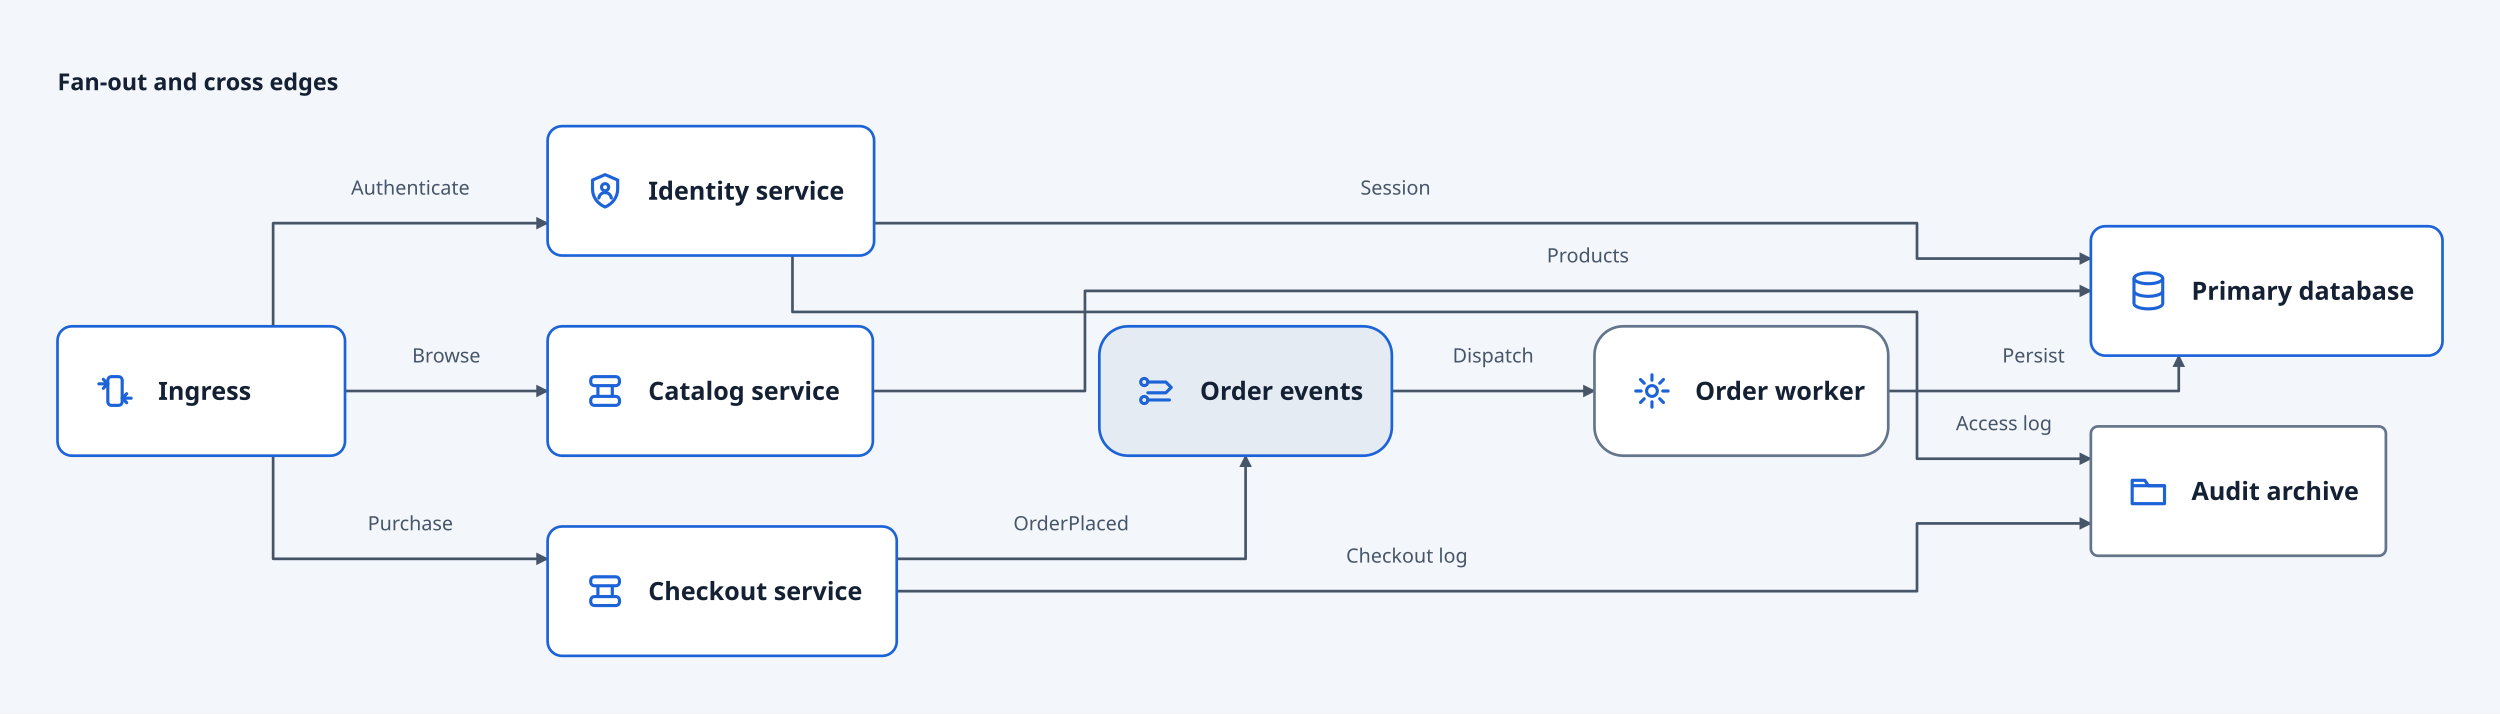
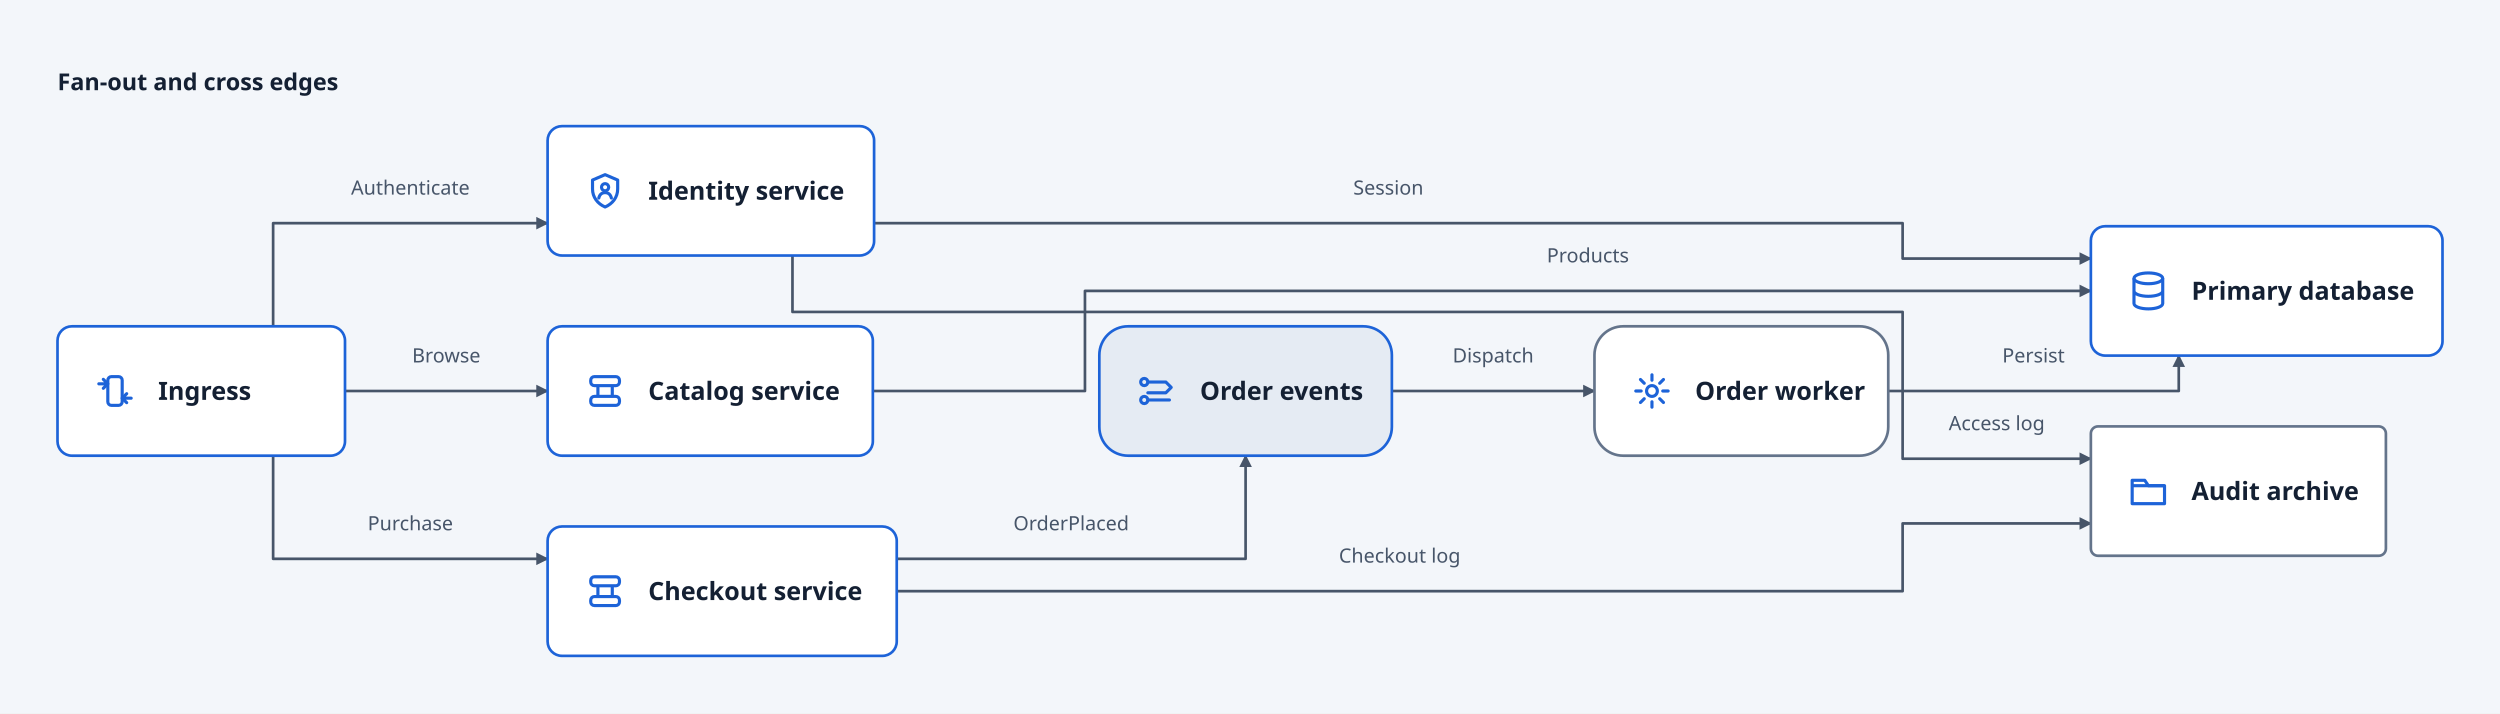
<svg xmlns="http://www.w3.org/2000/svg" width="1391.3" height="397" viewBox="0 0 1391.3 397" role="img" aria-labelledby="stack-title stack-description" data-engine-version="0.9.0" data-theme-id="default" data-theme-version="0.7.0" data-theme-revision="sha256:4a8b94b746c6b120998bfbe701edd722449a28c89c424b0a33f67561756ded5a">
  <rect x="0" y="0" width="1391.3" height="397" fill="#F3F6FA" />
  <defs>
    <marker id="stack-arrow" markerUnits="userSpaceOnUse" markerWidth="7" markerHeight="7" refX="9000" refY="5000" viewBox="0 0 10000 10000" orient="auto-start-reverse">
      <path d="M 0 0 L 10000 5000 L 0 10000 z" fill="#475569" />
    </marker>
  </defs>
  <text x="32" y="50.2" fill="#142033" font-family="system-ui" font-size="13" font-weight="600">Fan-out and cross edges</text>
  <g data-stack-layer="groups">
  </g>
  <g data-stack-layer="edges">
    <g role="group" aria-label="Ingress flows to Identity service: Authenticate" data-edge-kind="request" data-edge-direction="forward">
      <polyline points="152,181.6 152,124.2 304.75,124.2" fill="none" stroke="#475569" stroke-width="1.5" stroke-linecap="round" stroke-linejoin="round" marker-end="url(#stack-arrow)" />
    </g>
    <g role="group" aria-label="Ingress flows to Catalog service: Browse" data-edge-kind="request" data-edge-direction="forward">
      <polyline points="192,217.6 304.75,217.6" fill="none" stroke="#475569" stroke-width="1.5" stroke-linecap="round" stroke-linejoin="round" marker-end="url(#stack-arrow)" />
    </g>
    <g role="group" aria-label="Ingress flows to Checkout service: Purchase" data-edge-kind="request" data-edge-direction="forward">
      <polyline points="152,253.6 152,311 304.75,311" fill="none" stroke="#475569" stroke-width="1.5" stroke-linecap="round" stroke-linejoin="round" marker-end="url(#stack-arrow)" />
    </g>
    <g role="group" aria-label="Identity service flows to Primary database: Session" data-edge-kind="data" data-edge-direction="forward">
-       <polyline points="486.45,124.2 1066.85,124.2 1066.85,143.9 1163.6,143.9" fill="none" stroke="#475569" stroke-width="1.5" stroke-linecap="round" stroke-linejoin="round" marker-end="url(#stack-arrow)" />
+       <polyline points="486.45,124.2 1058.85,124.2 1058.85,143.9 1163.6,143.9" fill="none" stroke="#475569" stroke-width="1.5" stroke-linecap="round" stroke-linejoin="round" marker-end="url(#stack-arrow)" />
    </g>
    <g role="group" aria-label="Catalog service flows to Primary database: Products" data-edge-kind="data" data-edge-direction="forward">
      <polyline points="485.75,217.6 603.8,217.6 603.8,161.9 1163.6,161.9" fill="none" stroke="#475569" stroke-width="1.5" stroke-linecap="round" stroke-linejoin="round" marker-end="url(#stack-arrow)" />
    </g>
    <g role="group" aria-label="Checkout service flows to Order events: OrderPlaced" data-edge-kind="event" data-edge-direction="forward">
      <polyline points="499.05,311 693.2,311 693.2,253.6" fill="none" stroke="#475569" stroke-width="1.5" stroke-linecap="round" stroke-linejoin="round" marker-end="url(#stack-arrow)" />
    </g>
    <g role="group" aria-label="Order events flows to Order worker: Dispatch" data-edge-kind="event" data-edge-direction="forward">
      <polyline points="774.6,217.6 887.35,217.6" fill="none" stroke="#475569" stroke-width="1.5" stroke-linecap="round" stroke-linejoin="round" marker-end="url(#stack-arrow)" />
    </g>
    <g role="group" aria-label="Order worker flows to Primary database: Persist" data-edge-kind="data" data-edge-direction="forward">
      <polyline points="1050.85,217.6 1212.525,217.6 1212.525,197.9" fill="none" stroke="#475569" stroke-width="1.5" stroke-linecap="round" stroke-linejoin="round" marker-end="url(#stack-arrow)" />
    </g>
    <g role="group" aria-label="Identity service flows to Audit archive: Access log" data-edge-kind="data" data-edge-direction="forward">
-       <polyline points="441.025,142.2 441.025,173.6 1066.85,173.6 1066.85,255.3 1163.6,255.3" fill="none" stroke="#475569" stroke-width="1.5" stroke-linecap="round" stroke-linejoin="round" marker-end="url(#stack-arrow)" />
+       <polyline points="441.025,142.2 441.025,173.6 1058.85,173.6 1058.85,255.3 1163.6,255.3" fill="none" stroke="#475569" stroke-width="1.5" stroke-linecap="round" stroke-linejoin="round" marker-end="url(#stack-arrow)" />
    </g>
    <g role="group" aria-label="Checkout service flows to Audit archive: Checkout log" data-edge-kind="data" data-edge-direction="forward">
-       <polyline points="499.05,329 1066.85,329 1066.85,291.3 1163.6,291.3" fill="none" stroke="#475569" stroke-width="1.5" stroke-linecap="round" stroke-linejoin="round" marker-end="url(#stack-arrow)" />
+       <polyline points="499.05,329 1058.85,329 1058.85,291.3 1163.6,291.3" fill="none" stroke="#475569" stroke-width="1.5" stroke-linecap="round" stroke-linejoin="round" marker-end="url(#stack-arrow)" />
    </g>
  </g>
  <g data-stack-layer="nodes">
    <g role="group" aria-label="Ingress" data-stack-id="ingress" data-node-kind="service">
      <rect x="32" y="181.6" width="160" height="72" rx="8" fill="#FFFFFF" stroke="#1D63D8" stroke-width="1.5" />
      <svg x="52" y="205.6" width="24" height="24" viewBox="0 0 24 24" color="#1D63D8" aria-hidden="true" focusable="false" data-icon-id="gateway">
        <rect x="8" y="4" width="8" height="16" rx="2" fill="none" stroke="currentColor" stroke-width="1.75" />
        <path d="M3 8h5M5.5 5.5 8 8l-2.5 2.5M21 16h-5M18.5 13.5 16 16l2.5 2.5" fill="none" stroke="currentColor" stroke-width="1.75" stroke-linecap="round" stroke-linejoin="round" />
      </svg>
      <text x="88" y="217.6" dominant-baseline="middle" fill="#142033" font-family="system-ui" font-size="14" font-weight="600">Ingress</text>
    </g>
    <g role="group" aria-label="Identity service" data-stack-id="auth" data-node-kind="service">
      <rect x="304.75" y="70.2" width="181.7" height="72" rx="8" fill="#FFFFFF" stroke="#1D63D8" stroke-width="1.5" />
      <svg x="324.75" y="94.2" width="24" height="24" viewBox="0 0 24 24" color="#1D63D8" aria-hidden="true" focusable="false" data-icon-id="identity">
        <path d="M12 3 5 6v5c0 4.5 2.8 8.2 7 10 4.2-1.8 7-5.5 7-10V6l-7-3Z" fill="none" stroke="currentColor" stroke-width="1.75" stroke-linejoin="round" />
        <circle cx="12" cy="10" r="2" fill="none" stroke="currentColor" stroke-width="1.75" />
        <path d="M8.5 16c.5-2 1.7-3 3.5-3s3 1 3.5 3" fill="none" stroke="currentColor" stroke-width="1.75" stroke-linecap="round" />
      </svg>
      <text x="360.75" y="106.2" dominant-baseline="middle" fill="#142033" font-family="system-ui" font-size="14" font-weight="600">Identity service</text>
    </g>
    <g role="group" aria-label="Catalog service" data-stack-id="catalog" data-node-kind="service">
      <rect x="304.75" y="181.6" width="181" height="72" rx="8" fill="#FFFFFF" stroke="#1D63D8" stroke-width="1.5" />
      <svg x="324.75" y="205.6" width="24" height="24" viewBox="0 0 24 24" color="#1D63D8" aria-hidden="true" focusable="false" data-icon-id="kind-service">
        <rect x="4" y="4" width="16" height="5" rx="2" fill="none" stroke="currentColor" stroke-width="1.75" />
        <rect x="4" y="15" width="16" height="5" rx="2" fill="none" stroke="currentColor" stroke-width="1.75" />
        <path d="M8 9v6M16 9v6" fill="none" stroke="currentColor" stroke-width="1.75" />
      </svg>
      <text x="360.75" y="217.6" dominant-baseline="middle" fill="#142033" font-family="system-ui" font-size="14" font-weight="600">Catalog service</text>
    </g>
    <g role="group" aria-label="Checkout service" data-stack-id="checkout" data-node-kind="service">
      <rect x="304.75" y="293" width="194.3" height="72" rx="8" fill="#FFFFFF" stroke="#1D63D8" stroke-width="1.5" />
      <svg x="324.75" y="317" width="24" height="24" viewBox="0 0 24 24" color="#1D63D8" aria-hidden="true" focusable="false" data-icon-id="kind-service">
        <rect x="4" y="4" width="16" height="5" rx="2" fill="none" stroke="currentColor" stroke-width="1.75" />
        <rect x="4" y="15" width="16" height="5" rx="2" fill="none" stroke="currentColor" stroke-width="1.75" />
        <path d="M8 9v6M16 9v6" fill="none" stroke="currentColor" stroke-width="1.75" />
      </svg>
      <text x="360.75" y="329" dominant-baseline="middle" fill="#142033" font-family="system-ui" font-size="14" font-weight="600">Checkout service</text>
    </g>
    <g role="group" aria-label="Order events" data-stack-id="events" data-node-kind="queue">
      <rect x="611.8" y="181.6" width="162.8" height="72" rx="16" fill="#E5EBF3" stroke="#1D63D8" stroke-width="1.5" />
      <svg x="631.8" y="205.6" width="24" height="24" viewBox="0 0 24 24" color="#1D63D8" aria-hidden="true" focusable="false" data-icon-id="kind-queue">
        <circle cx="5" cy="7" r="2" fill="none" stroke="currentColor" stroke-width="1.75" />
        <circle cx="5" cy="17" r="2" fill="none" stroke="currentColor" stroke-width="1.75" />
        <path d="M7 7h10l3 3-3 3H7M7 17h12" fill="none" stroke="currentColor" stroke-width="1.75" stroke-linecap="round" stroke-linejoin="round" />
      </svg>
      <text x="667.8" y="217.6" dominant-baseline="middle" fill="#142033" font-family="system-ui" font-size="14" font-weight="600">Order events</text>
    </g>
    <g role="group" aria-label="Order worker" data-stack-id="worker" data-node-kind="worker">
      <rect x="887.35" y="181.6" width="163.5" height="72" rx="16" fill="#FFFFFF" stroke="#64748B" stroke-width="1.5" />
      <svg x="907.35" y="205.6" width="24" height="24" viewBox="0 0 24 24" color="#1D63D8" aria-hidden="true" focusable="false" data-icon-id="kind-worker">
        <circle cx="12" cy="12" r="3" fill="none" stroke="currentColor" stroke-width="1.75" />
        <path d="M12 3v3M12 18v3M3 12h3M18 12h3M5.6 5.6l2.1 2.1M16.3 16.3l2.1 2.1M18.4 5.6l-2.1 2.1M7.7 16.3l-2.1 2.1" fill="none" stroke="currentColor" stroke-width="1.75" stroke-linecap="round" />
      </svg>
      <text x="943.35" y="217.6" dominant-baseline="middle" fill="#142033" font-family="system-ui" font-size="14" font-weight="600">Order worker</text>
    </g>
    <g role="group" aria-label="Primary database" data-stack-id="database" data-node-kind="database">
      <rect x="1163.6" y="125.9" width="195.7" height="72" rx="8" fill="#FFFFFF" stroke="#1D63D8" stroke-width="1.5" />
      <svg x="1183.6" y="149.9" width="24" height="24" viewBox="0 0 24 24" color="#1D63D8" aria-hidden="true" focusable="false" data-icon-id="kind-database">
        <ellipse cx="12" cy="5" rx="8" ry="3" fill="none" stroke="currentColor" stroke-width="1.75" />
        <path d="M4 5v7c0 1.7 3.6 3 8 3s8-1.3 8-3V5M4 12v7c0 1.7 3.6 3 8 3s8-1.3 8-3v-7" fill="none" stroke="currentColor" stroke-width="1.75" />
      </svg>
      <text x="1219.6" y="161.9" dominant-baseline="middle" fill="#142033" font-family="system-ui" font-size="14" font-weight="600">Primary database</text>
    </g>
    <g role="group" aria-label="Audit archive" data-stack-id="audit" data-node-kind="storage">
      <rect x="1163.6" y="237.3" width="164.2" height="72" rx="4" fill="#FFFFFF" stroke="#64748B" stroke-width="1.5" />
      <svg x="1183.6" y="261.3" width="24" height="24" viewBox="0 0 24 24" color="#1D63D8" aria-hidden="true" focusable="false" data-icon-id="kind-storage">
        <path d="M3 6h7l2 3h9v10H3V6Z" fill="none" stroke="currentColor" stroke-width="1.75" stroke-linejoin="round" />
        <path d="M3 9h18" fill="none" stroke="currentColor" stroke-width="1.75" />
      </svg>
      <text x="1219.6" y="273.3" dominant-baseline="middle" fill="#142033" font-family="system-ui" font-size="14" font-weight="600">Audit archive</text>
    </g>
  </g>
  <g data-stack-layer="edge-labels" aria-hidden="true">
    <g data-edge-label="Authenticate">
      <rect x="188.825" y="92.8" width="79.1" height="23.4" rx="4" fill="#F3F6FA" />
      <text x="228.375" y="104.5" text-anchor="middle" dominant-baseline="middle" fill="#475569" font-family="system-ui" font-size="11">Authenticate</text>
    </g>
    <g data-edge-label="Browse">
      <rect x="222.575" y="186.2" width="51.6" height="23.4" rx="4" fill="#F3F6FA" />
      <text x="248.375" y="197.9" text-anchor="middle" dominant-baseline="middle" fill="#475569" font-family="system-ui" font-size="11">Browse</text>
    </g>
    <g data-edge-label="Purchase">
      <rect x="197.075" y="279.6" width="62.6" height="23.4" rx="4" fill="#F3F6FA" />
      <text x="228.375" y="291.3" text-anchor="middle" dominant-baseline="middle" fill="#475569" font-family="system-ui" font-size="11">Purchase</text>
    </g>
    <g data-edge-label="Session">
-       <rect x="749.475" y="92.8" width="54.35" height="23.4" rx="4" fill="#F3F6FA" />
-       <text x="776.65" y="104.5" text-anchor="middle" dominant-baseline="middle" fill="#475569" font-family="system-ui" font-size="11">Session</text>
+       <rect x="745.475" y="92.8" width="54.35" height="23.4" rx="4" fill="#F3F6FA" />
+       <text x="772.65" y="104.5" text-anchor="middle" dominant-baseline="middle" fill="#475569" font-family="system-ui" font-size="11">Session</text>
    </g>
    <g data-edge-label="Products">
      <rect x="853.775" y="130.5" width="59.85" height="23.4" rx="4" fill="#F3F6FA" />
      <text x="883.7" y="142.2" text-anchor="middle" dominant-baseline="middle" fill="#475569" font-family="system-ui" font-size="11">Products</text>
    </g>
    <g data-edge-label="OrderPlaced">
      <rect x="557.95" y="279.6" width="76.35" height="23.4" rx="4" fill="#F3F6FA" />
      <text x="596.125" y="291.3" text-anchor="middle" dominant-baseline="middle" fill="#475569" font-family="system-ui" font-size="11">OrderPlaced</text>
    </g>
    <g data-edge-label="Dispatch">
      <rect x="801.875" y="186.2" width="58.2" height="23.4" rx="4" fill="#F3F6FA" />
      <text x="830.975" y="197.9" text-anchor="middle" dominant-baseline="middle" fill="#475569" font-family="system-ui" font-size="11">Dispatch</text>
    </g>
    <g data-edge-label="Persist">
      <rect x="1106.987" y="186.2" width="49.4" height="23.4" rx="4" fill="#F3F6FA" />
      <text x="1131.687" y="197.9" text-anchor="middle" dominant-baseline="middle" fill="#475569" font-family="system-ui" font-size="11">Persist</text>
    </g>
    <g data-edge-label="Access log">
-       <rect x="1080.075" y="223.9" width="70.3" height="23.4" rx="4" fill="#F3F6FA" />
-       <text x="1115.225" y="235.6" text-anchor="middle" dominant-baseline="middle" fill="#475569" font-family="system-ui" font-size="11">Access log</text>
+       <rect x="1076.075" y="223.9" width="70.3" height="23.4" rx="4" fill="#F3F6FA" />
+       <text x="1111.225" y="235.6" text-anchor="middle" dominant-baseline="middle" fill="#475569" font-family="system-ui" font-size="11">Access log</text>
    </g>
    <g data-edge-label="Checkout log">
-       <rect x="742.575" y="297.6" width="80.75" height="23.4" rx="4" fill="#F3F6FA" />
-       <text x="782.95" y="309.3" text-anchor="middle" dominant-baseline="middle" fill="#475569" font-family="system-ui" font-size="11">Checkout log</text>
+       <rect x="738.575" y="297.6" width="80.75" height="23.4" rx="4" fill="#F3F6FA" />
+       <text x="778.95" y="309.3" text-anchor="middle" dominant-baseline="middle" fill="#475569" font-family="system-ui" font-size="11">Checkout log</text>
    </g>
  </g>
</svg>
